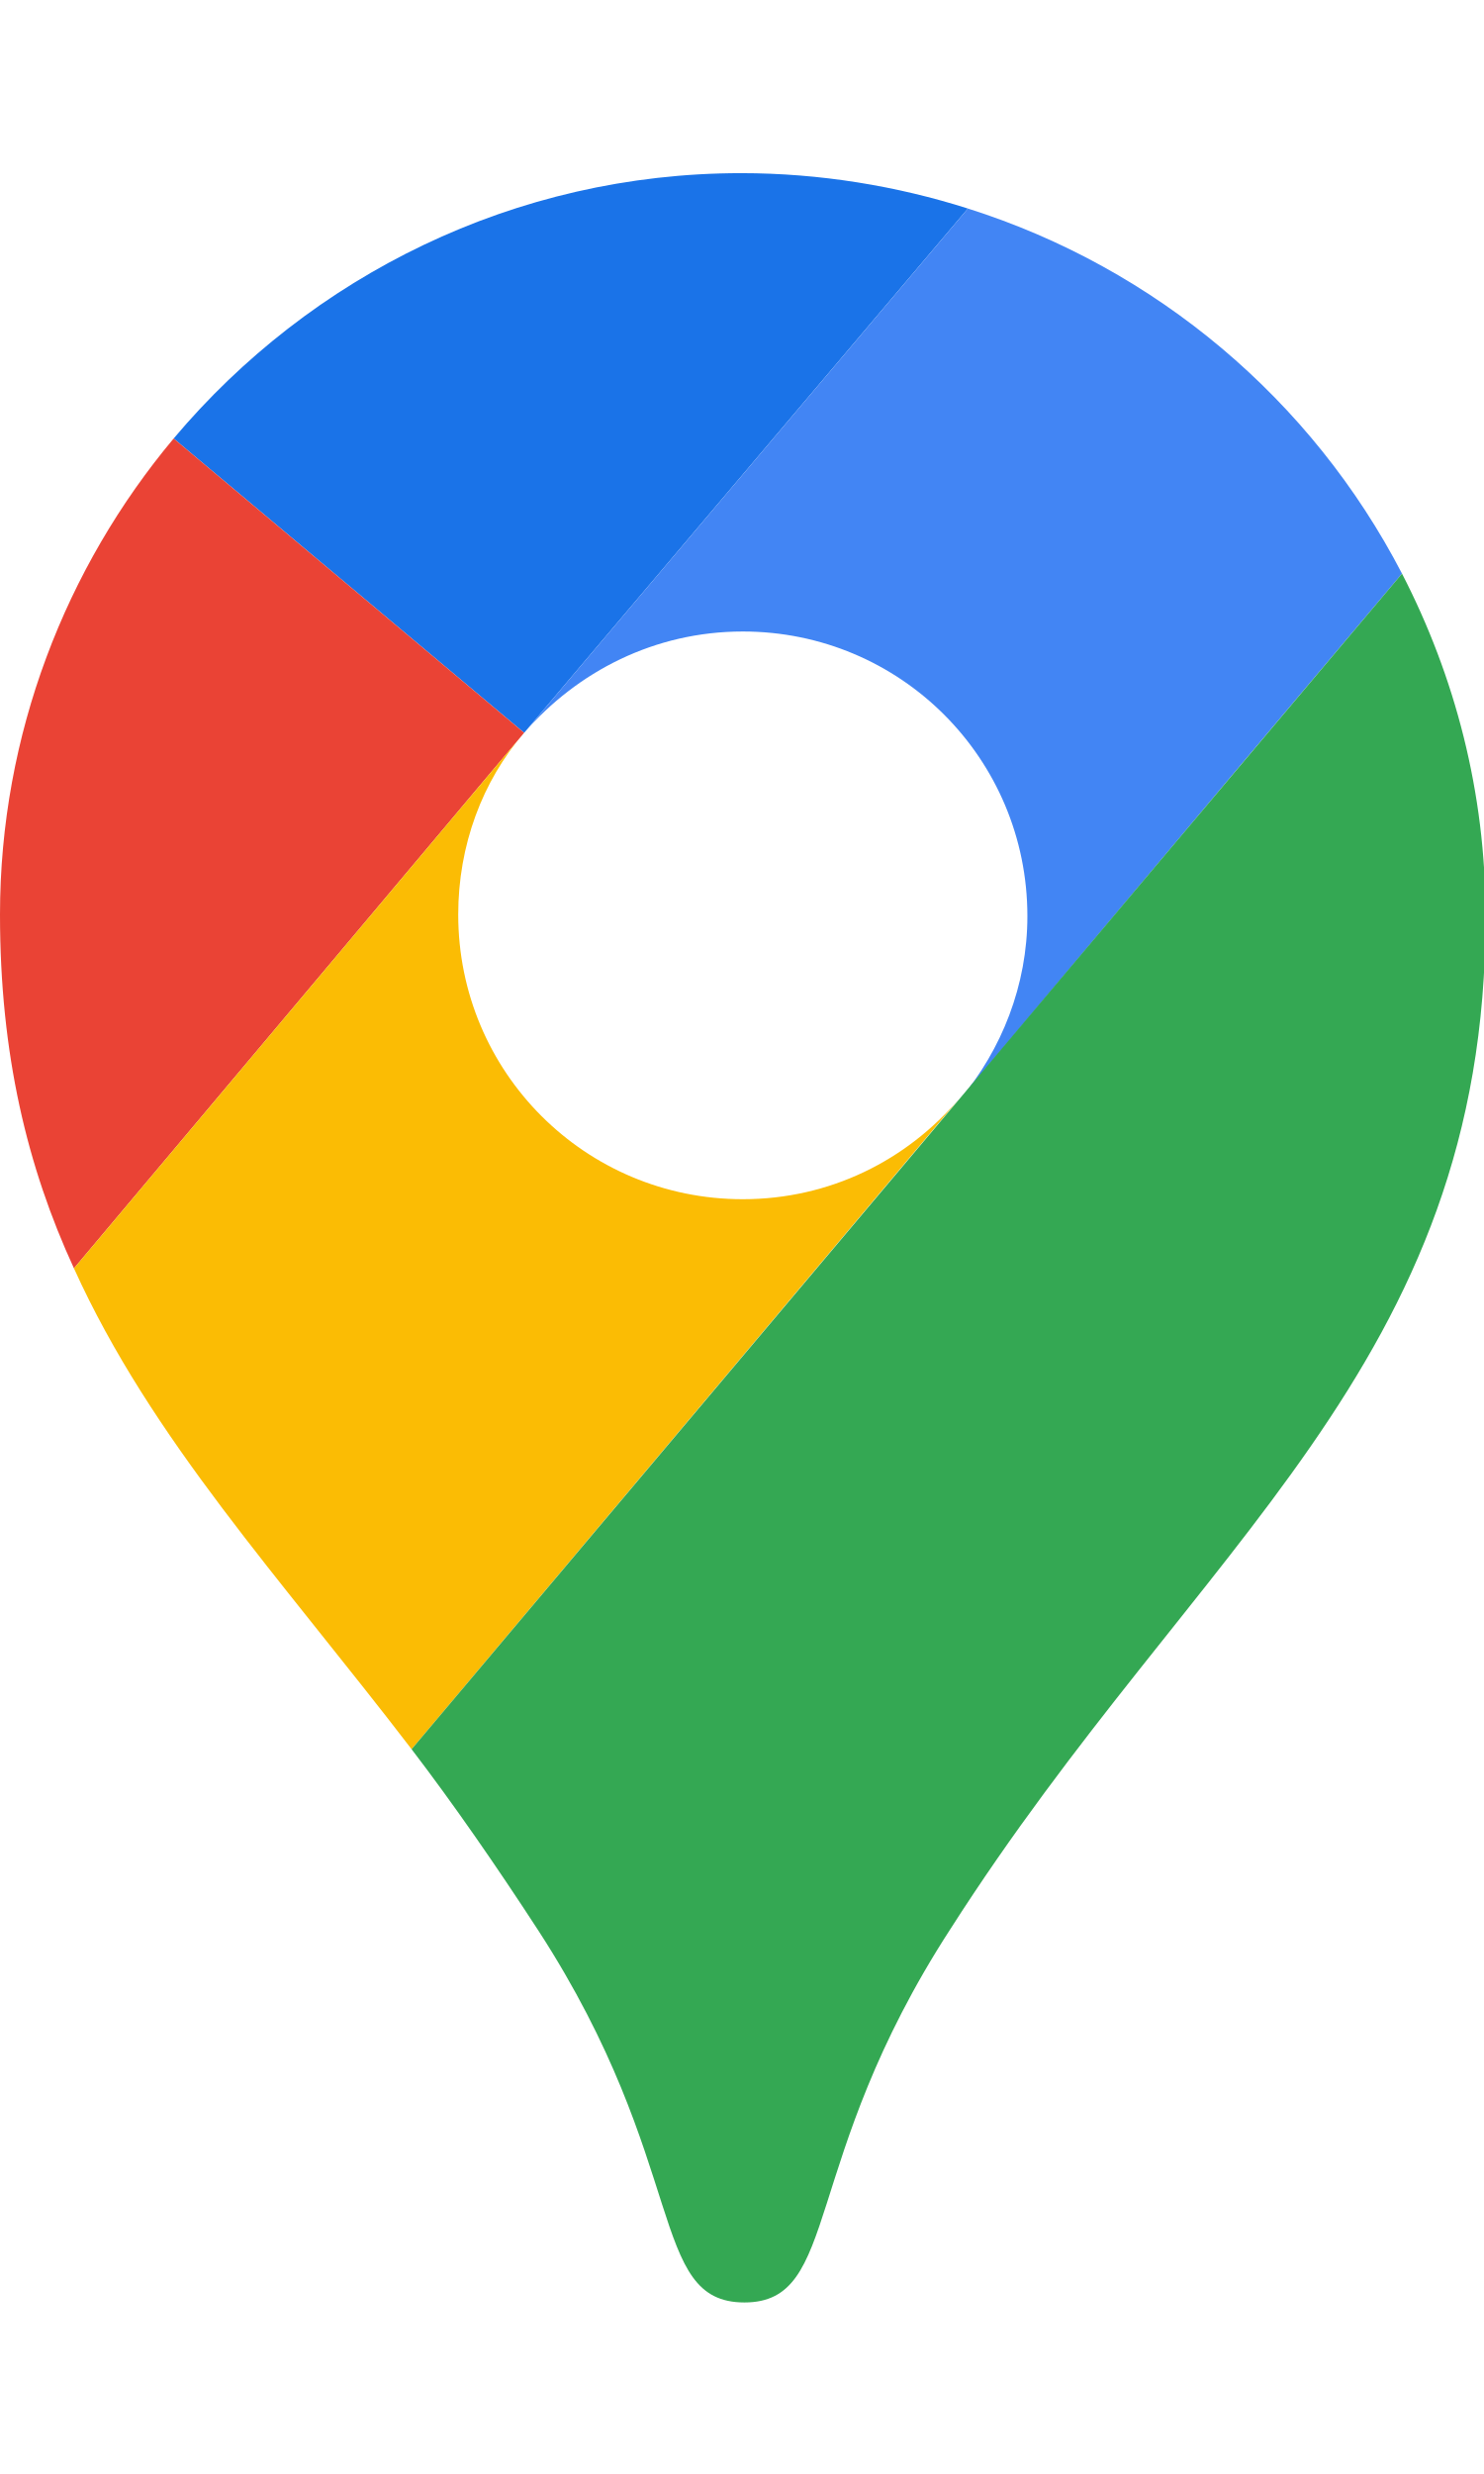
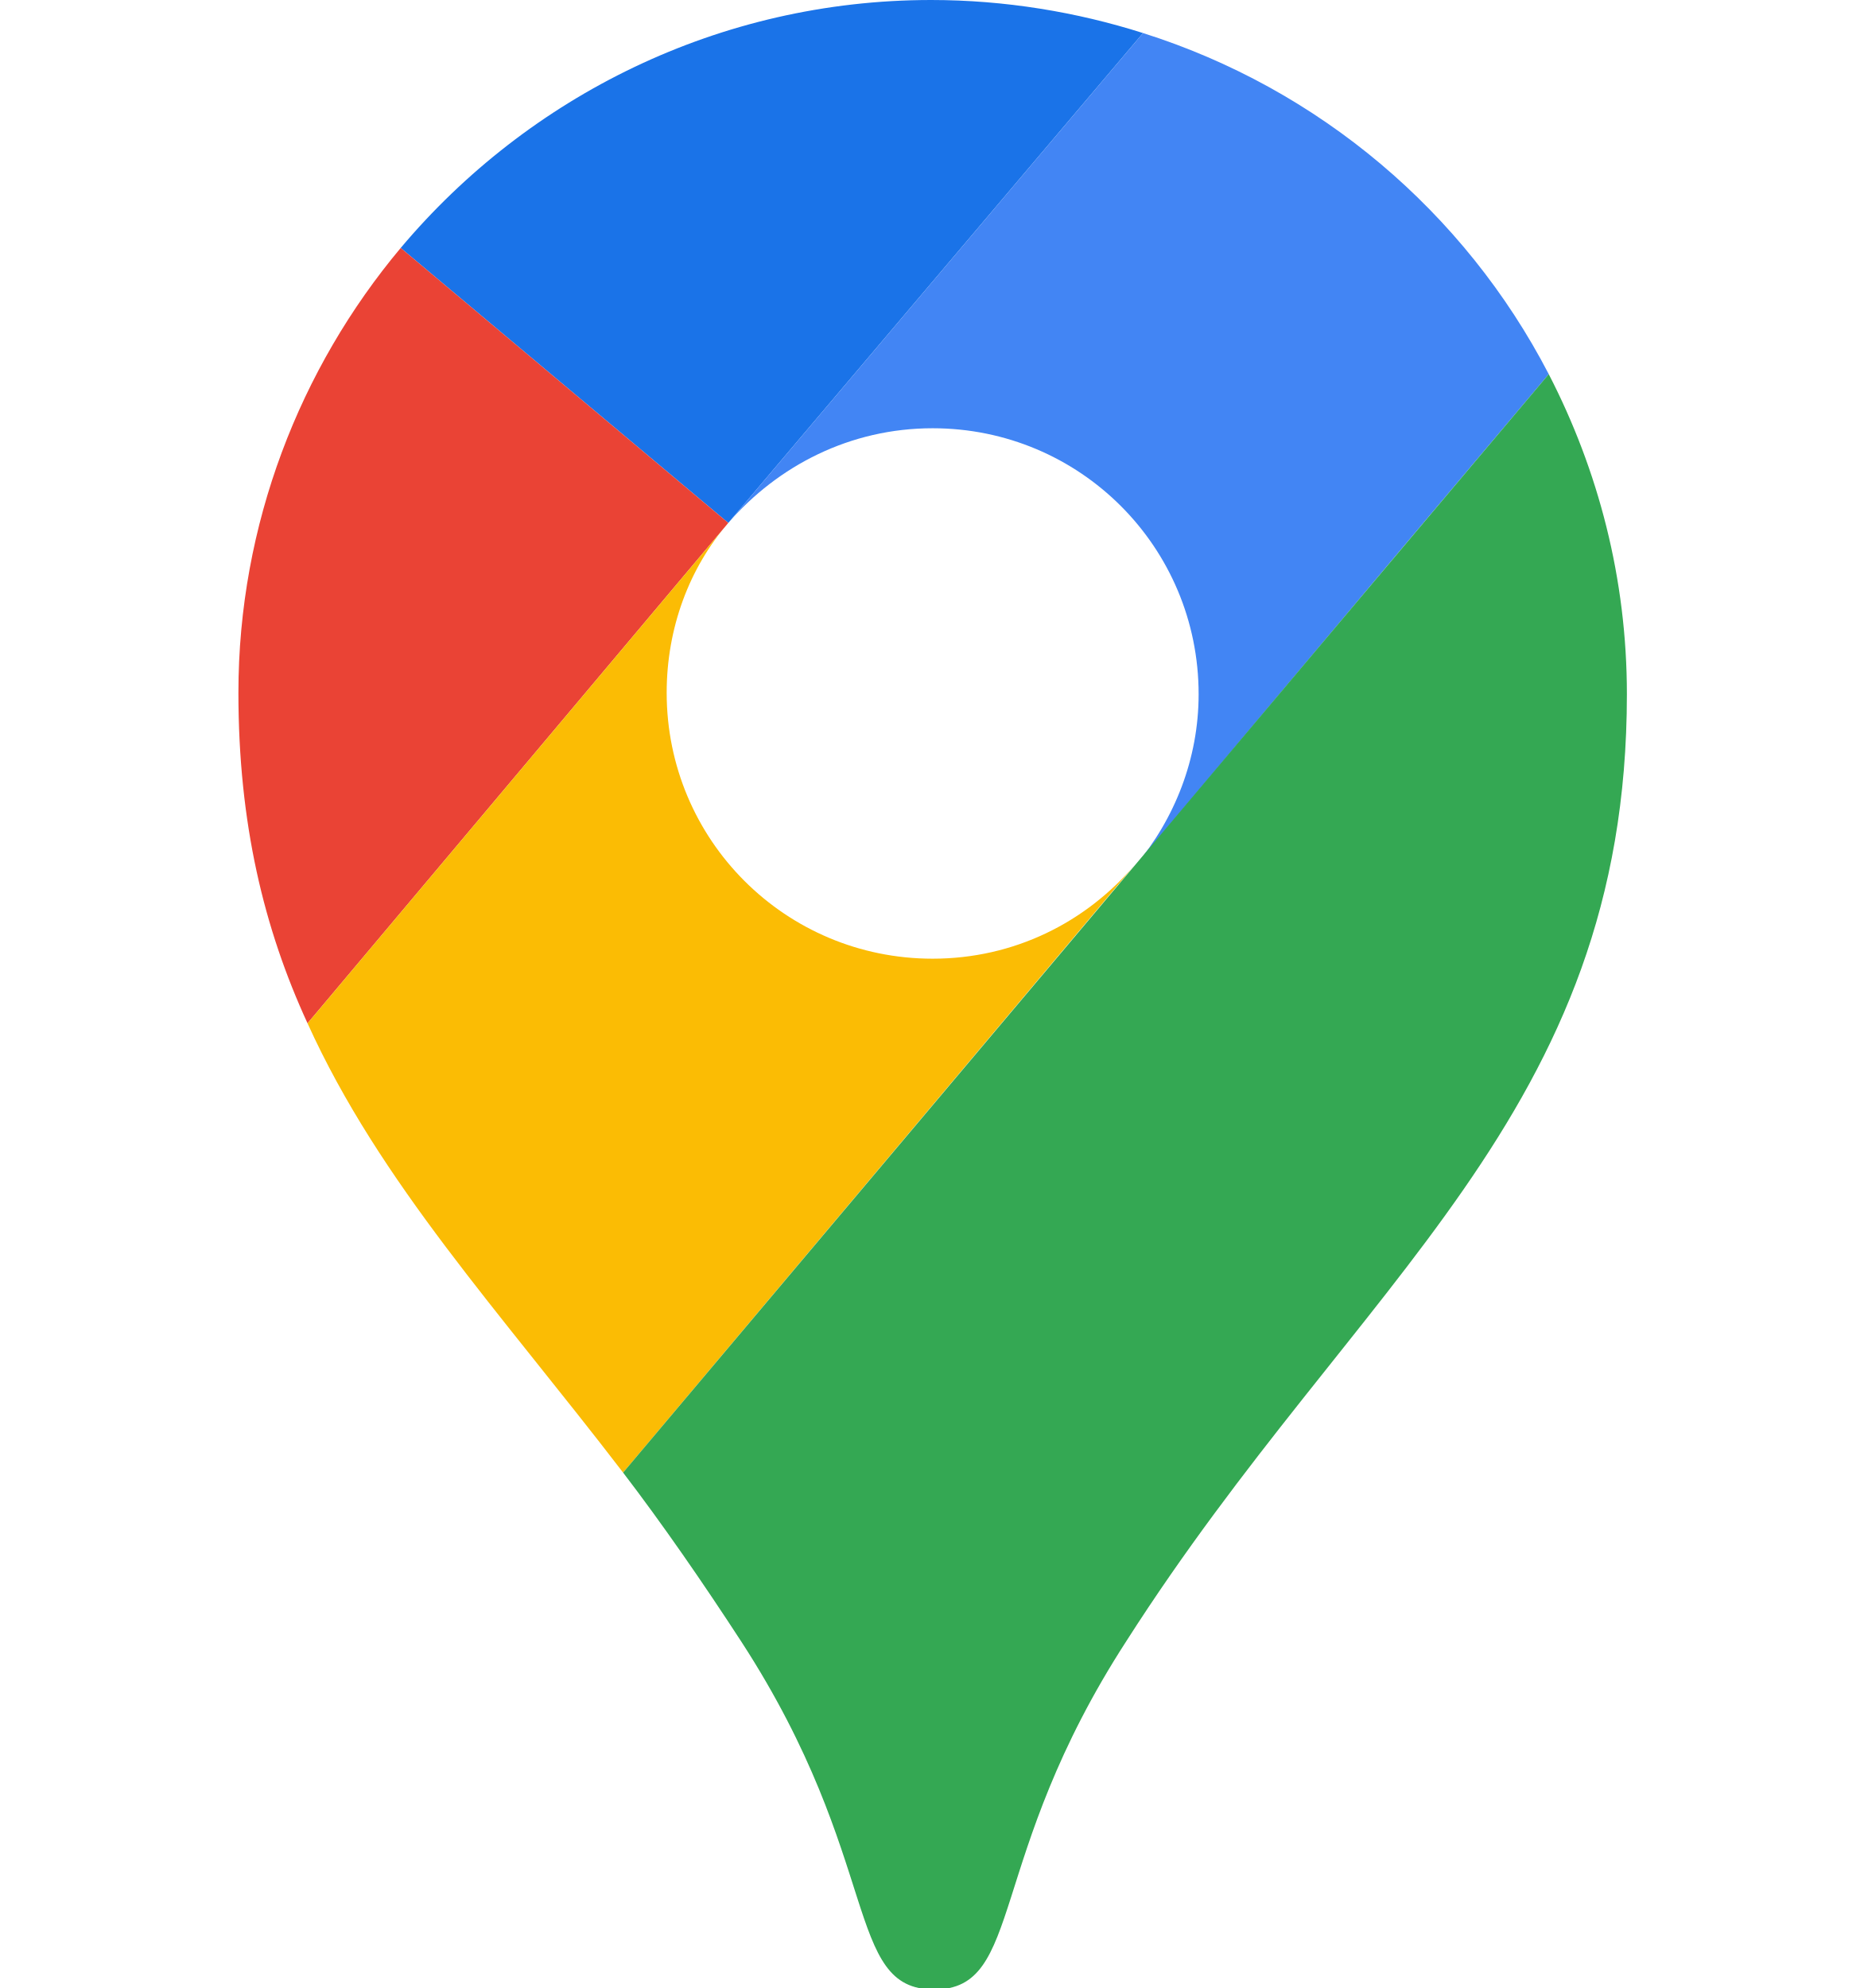
- <svg xmlns="http://www.w3.org/2000/svg" viewBox="0 0 92.3 132.3" width="15" height="25" class="marker">
+ <svg xmlns="http://www.w3.org/2000/svg" viewBox="0 0 92.3 132.3" width="15" height="16" class="marker">
  <path fill="#1a73e8" d="M60.2 2.2C55.8.8 51 0 46.1 0 32 0 19.3 6.4 10.8 16.5l21.8 18.3L60.2 2.2z" />
  <path fill="#ea4335" d="M10.8 16.5C4.1 24.5 0 34.9 0 46.1c0 8.7 1.7 15.7 4.6 22l28-33.3-21.8-18.3z" />
  <path fill="#4285f4" d="M46.2 28.5c9.8 0 17.7 7.9 17.7 17.7 0 4.3-1.6 8.3-4.2 11.4 0 0 13.9-16.6 27.5-32.7-5.6-10.8-15.3-19-27-22.7L32.6 34.8c3.3-3.8 8.1-6.3 13.6-6.3" />
  <path fill="#fbbc04" d="M46.2 63.8c-9.8 0-17.7-7.9-17.7-17.7 0-4.3 1.5-8.3 4.1-11.3l-28 33.3c4.8 10.6 12.8 19.2 21 29.9l34.1-40.5c-3.3 3.9-8.1 6.3-13.5 6.3" />
  <path fill="#34a853" d="M59.1 109.2c15.4-24.1 33.3-35 33.3-63 0-7.7-1.9-14.9-5.2-21.3L25.6 98c2.6 3.4 5.3 7.3 7.9 11.3 9.4 14.5 6.8 23.1 12.8 23.1s3.4-8.7 12.8-23.2" />
</svg>
